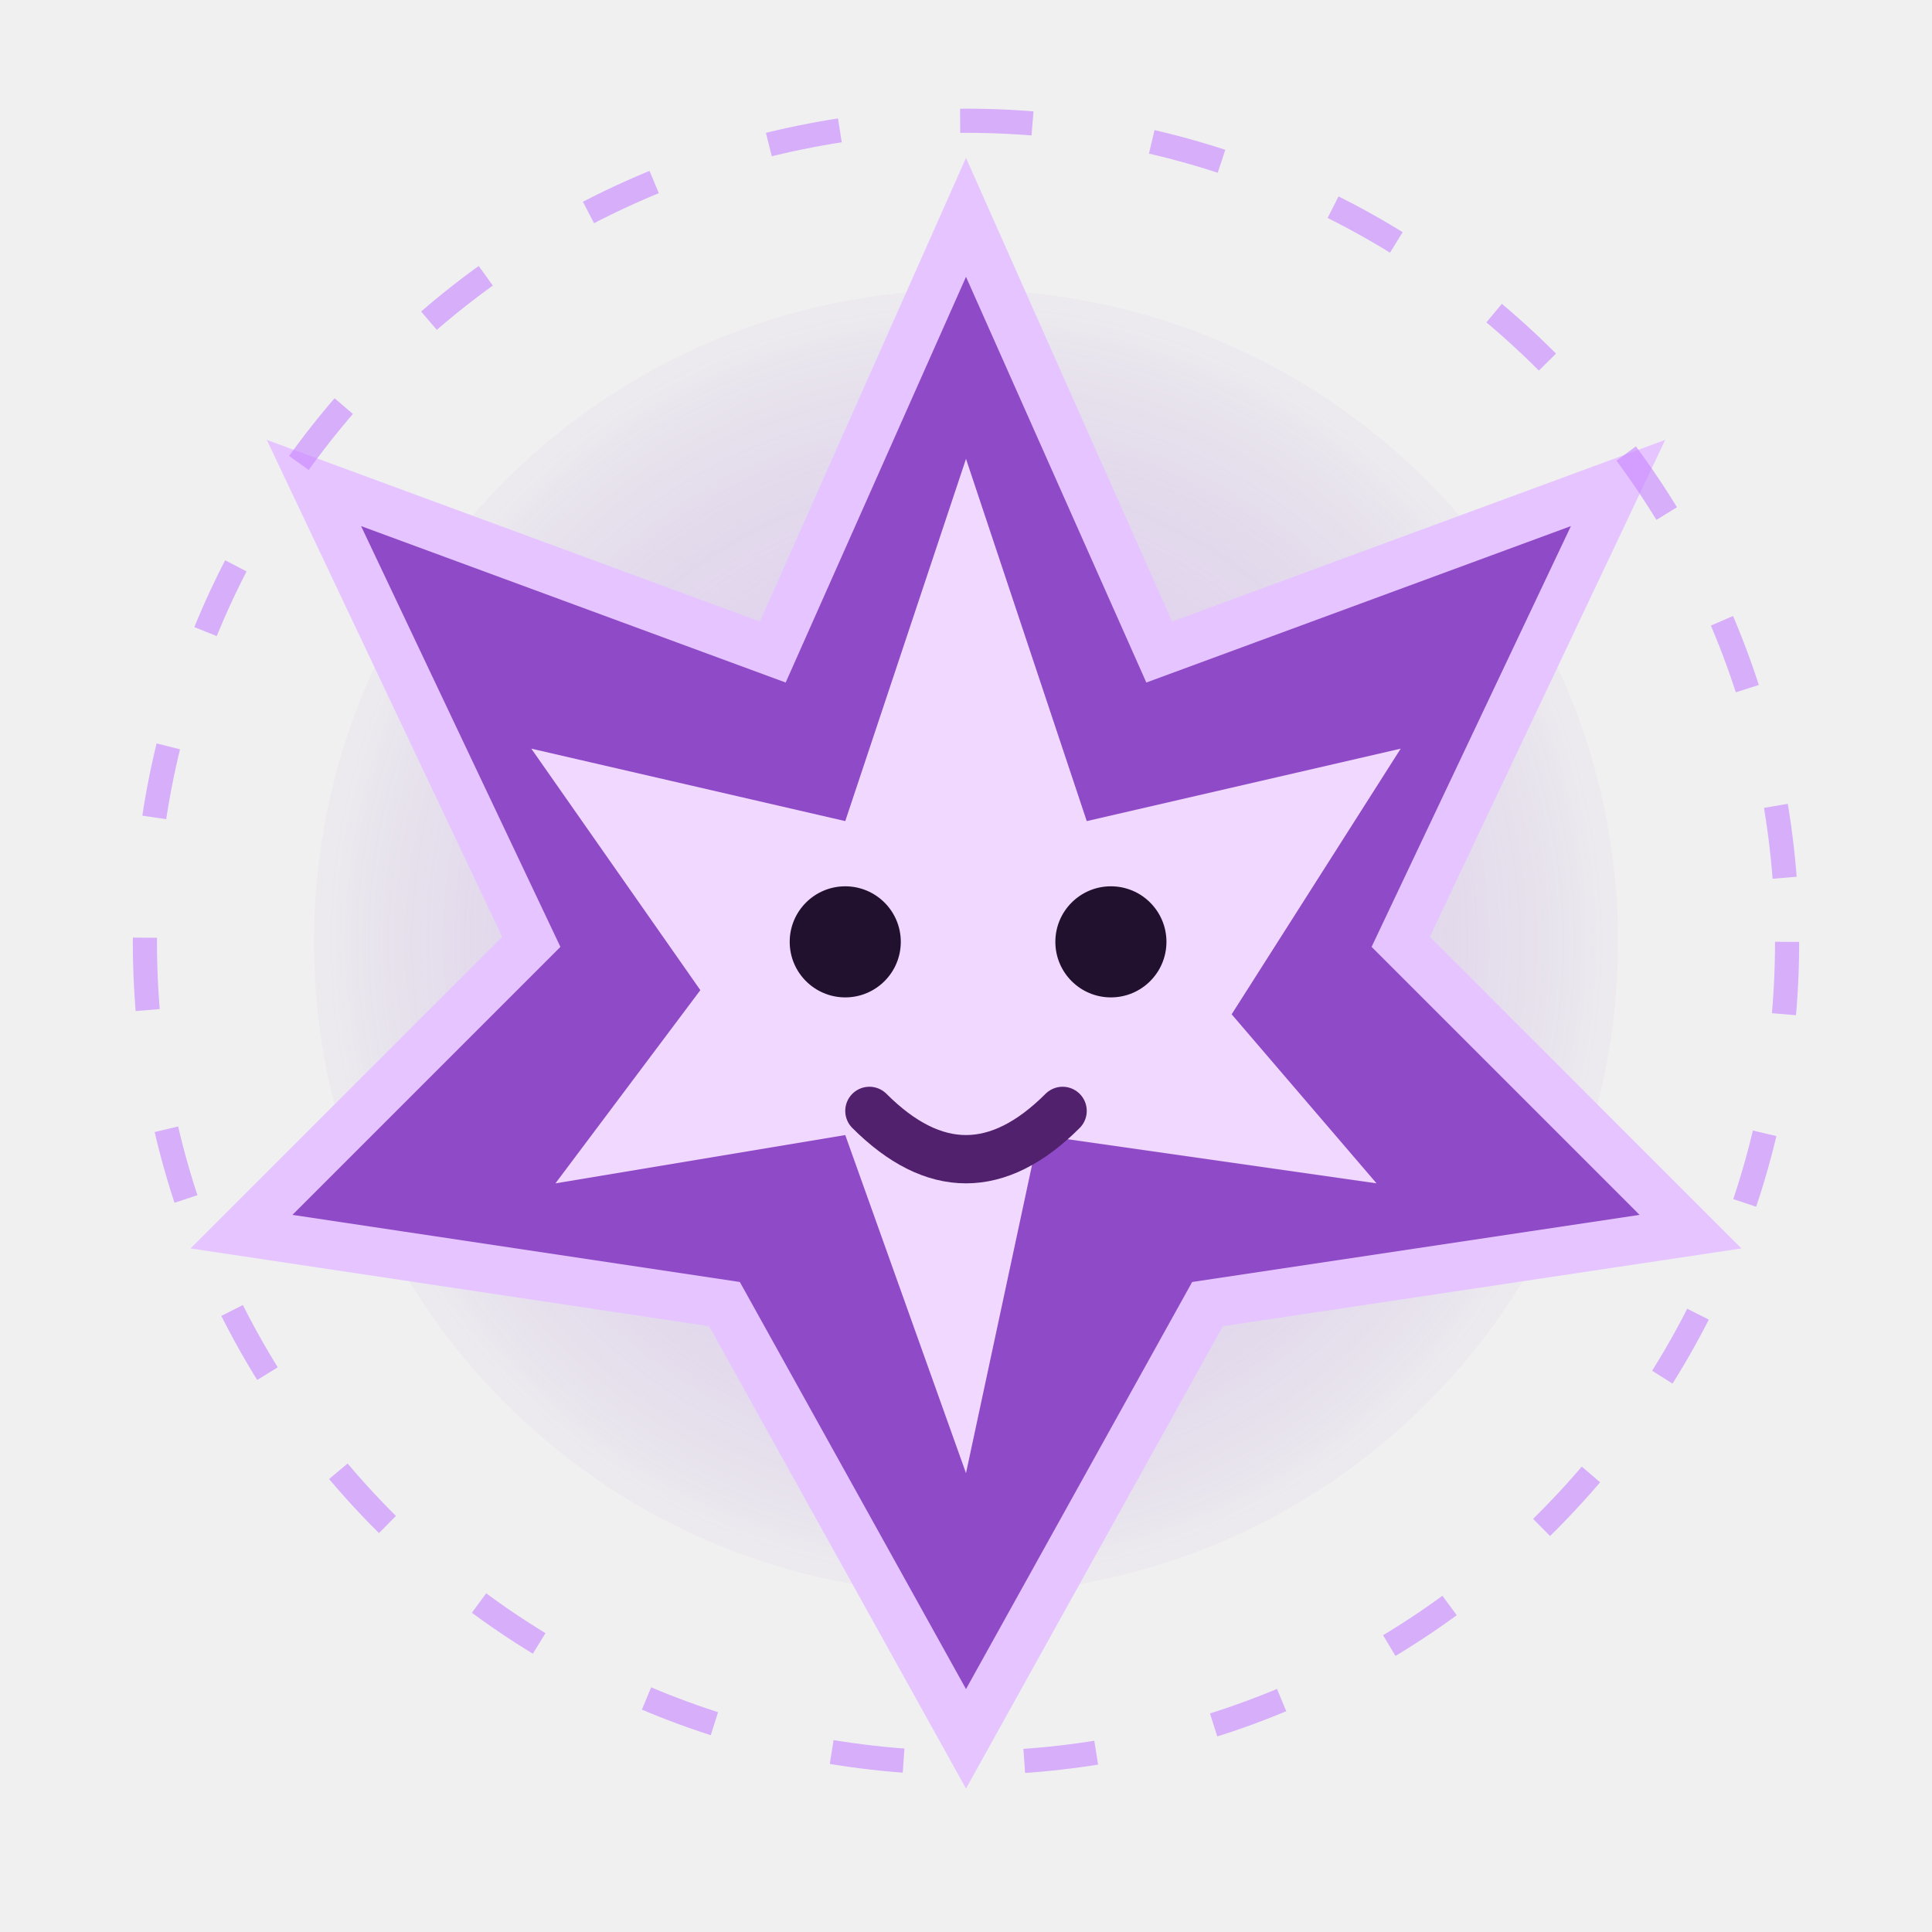
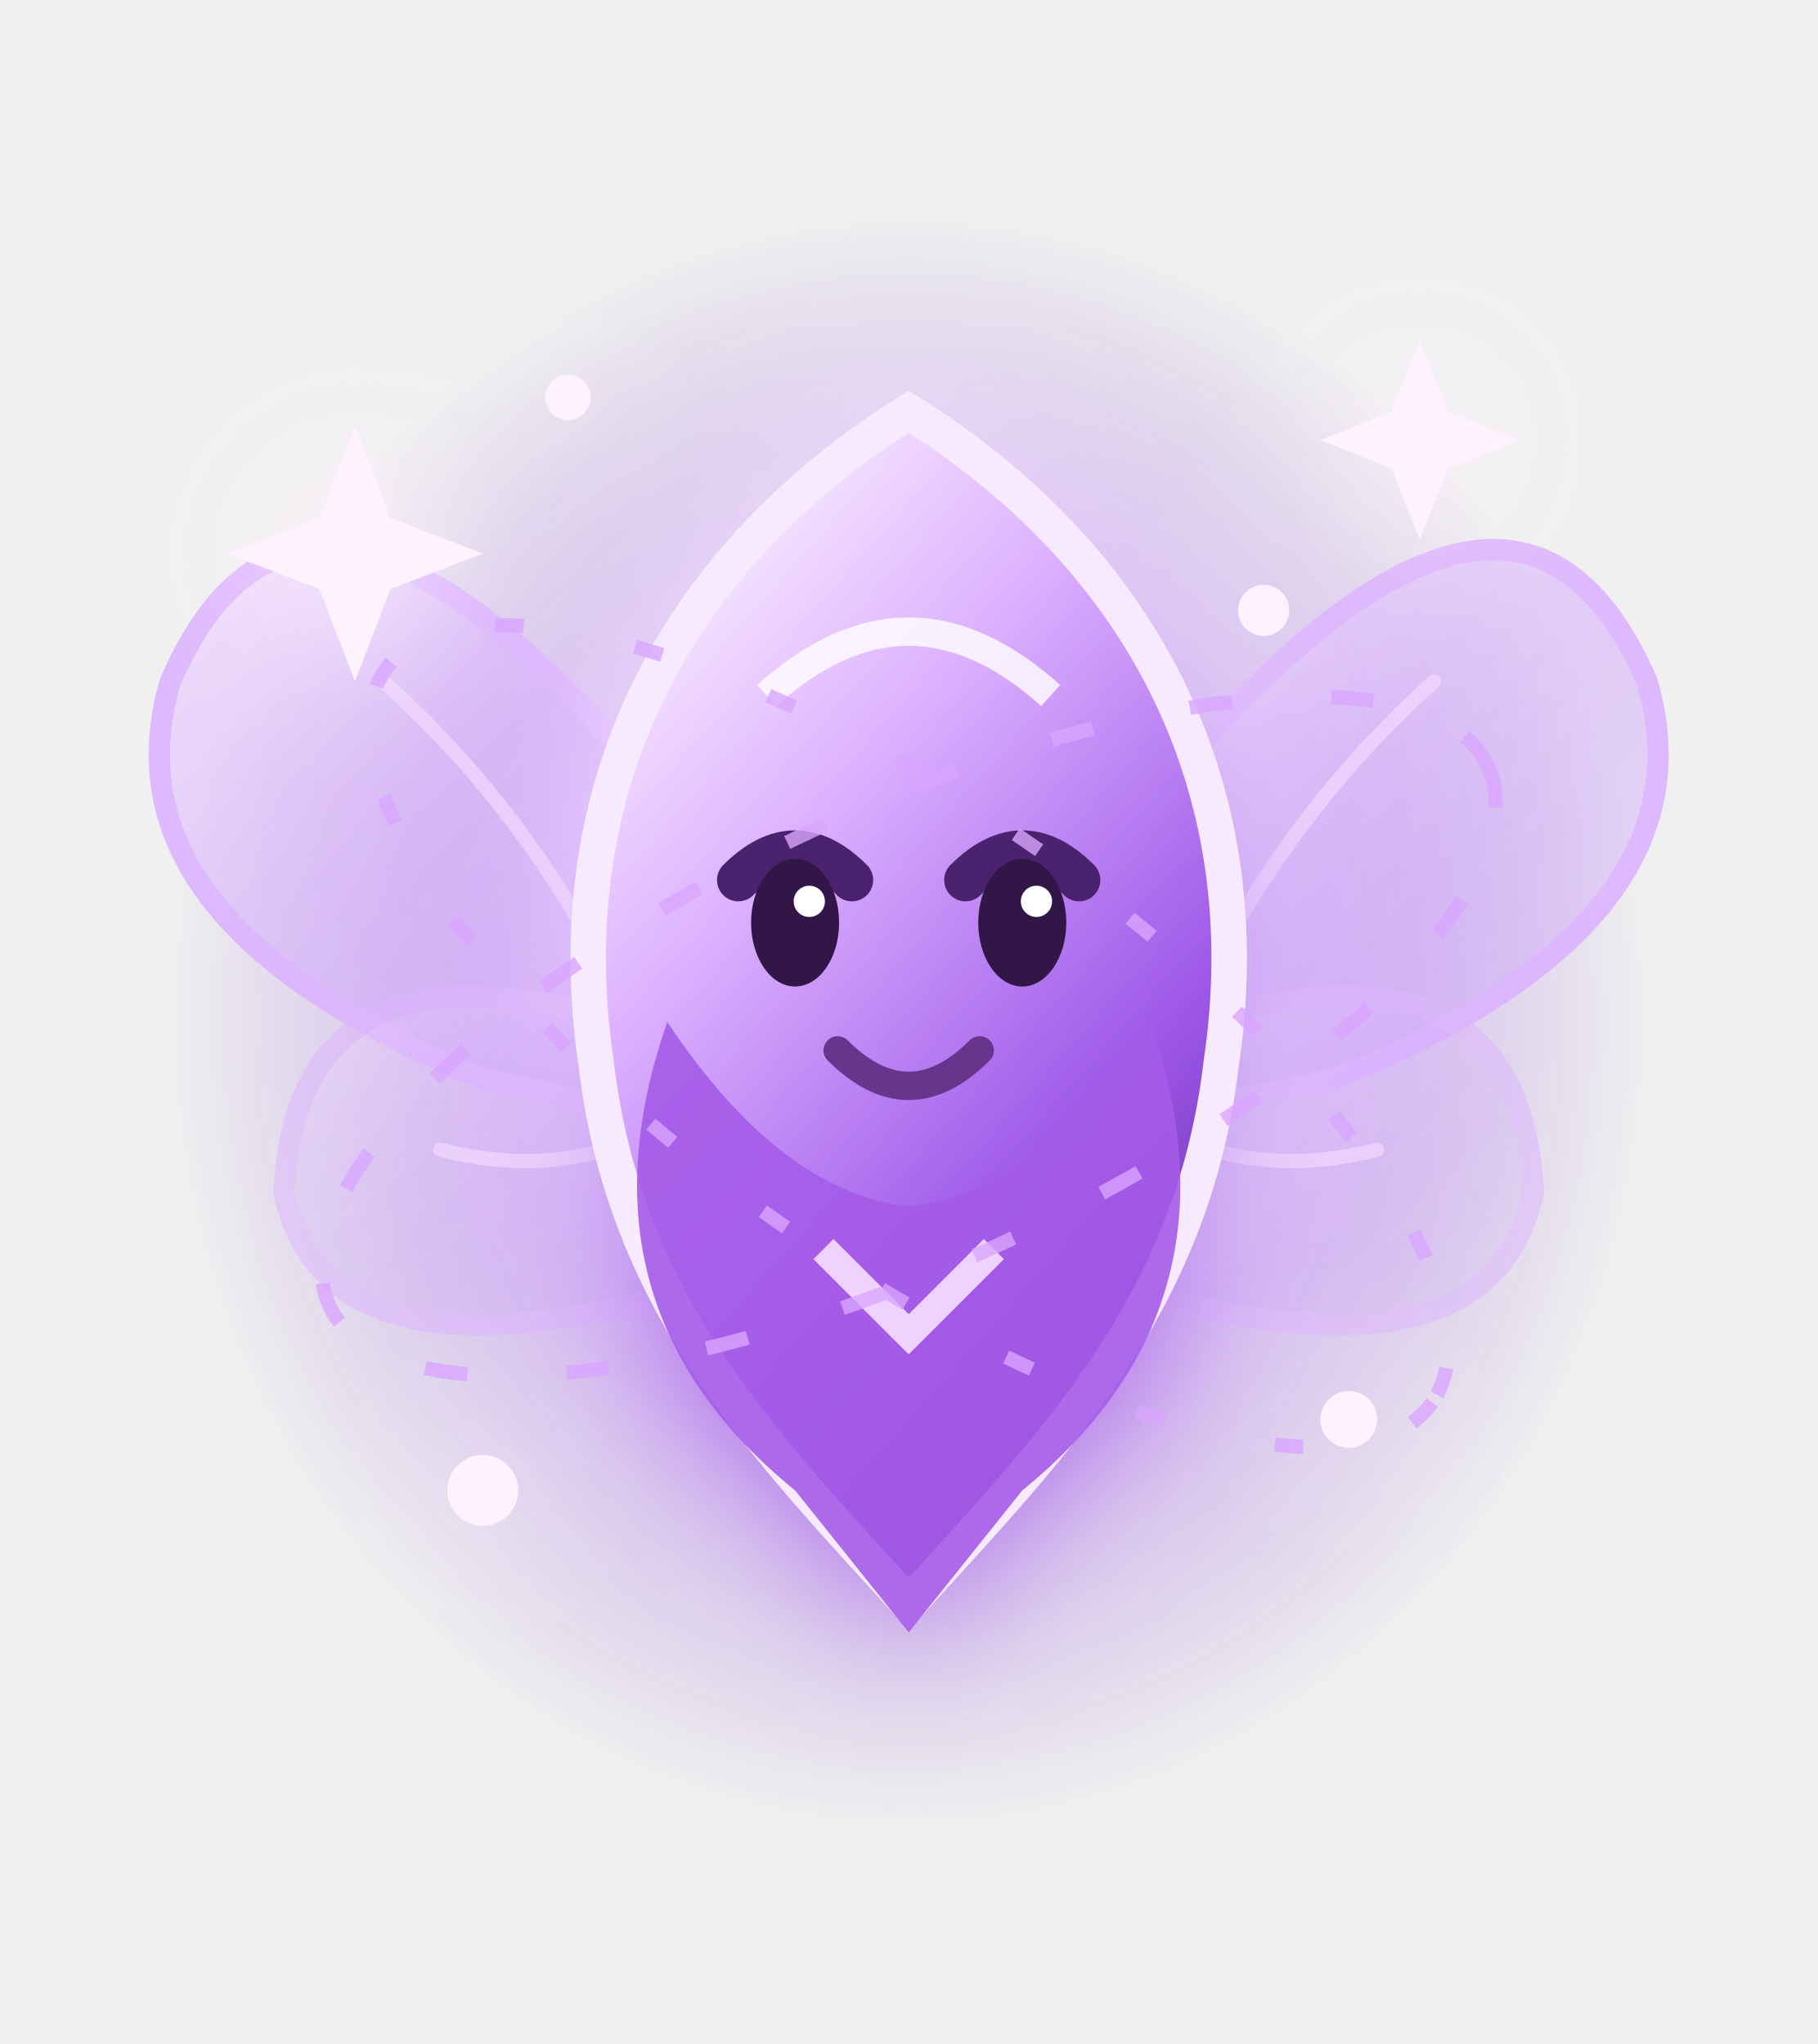
- <svg xmlns="http://www.w3.org/2000/svg" width="80" height="80" viewBox="0 0 80 80">
+ <svg xmlns="http://www.w3.org/2000/svg" width="128" height="144" viewBox="0 0 128 144">
  <defs>
-     <radialGradient id="orb">
-       <stop stop-color="#fff4ff" />
-       <stop offset=".32" stop-color="#d9a4ff" />
-       <stop offset="1" stop-color="#7334bd" stop-opacity=".08" />
+     <radialGradient id="aura">
+       <stop stop-color="#f8eaff" stop-opacity=".95" />
+       <stop offset=".42" stop-color="#bd72ff" stop-opacity=".46" />
+       <stop offset="1" stop-color="#7435c9" stop-opacity="0" />
    </radialGradient>
+     <linearGradient id="body" x1=".2" y1="0" x2=".8" y2="1">
+       <stop stop-color="#fff7ff" />
+       <stop offset=".32" stop-color="#dcb0ff" />
+       <stop offset=".7" stop-color="#9c56e8" />
+       <stop offset="1" stop-color="#55238e" />
+     </linearGradient>
+     <linearGradient id="wing" x1="0" y1="0" x2="1" y2="1">
+       <stop stop-color="#f5dfff" stop-opacity=".88" />
+       <stop offset="1" stop-color="#a75cff" stop-opacity=".08" />
+     </linearGradient>
+     <filter id="glow" x="-80%" y="-80%" width="260%" height="260%">
+       <feGaussianBlur stdDeviation="5" result="blur" />
+       <feMerge>
+         <feMergeNode in="blur" />
+         <feMergeNode in="SourceGraphic" />
+       </feMerge>
+     </filter>
  </defs>
-   <circle cx="40" cy="39" r="27" fill="url(#orb)" opacity=".35" />
-   <path d="M40 9 48 27 67 20 58 39 70 51 50 54 40 72 30 54 10 51 22 39 13 20 32 27Z" fill="#8e4ac7" stroke="#e5c4ff" stroke-width="2" />
-   <path d="M40 19 45 34 58 31 51 42 57 49 43 47 40 61 35 47 23 49 29 41 22 31 35 34Z" fill="#f1d8ff" />
-   <circle cx="35" cy="39" r="2.3" fill="#21102e" />
-   <circle cx="46" cy="39" r="2.3" fill="#21102e" />
-   <path d="M36 46Q40 50 44 46" fill="none" stroke="#51216e" stroke-width="2" stroke-linecap="round" />
-   <circle cx="40" cy="39" r="34" fill="none" stroke="#c98bff" stroke-width="1" stroke-dasharray="3 5" opacity=".65" />
+   <ellipse cx="64" cy="72" rx="53" ry="57" fill="url(#aura)" />
+   <g opacity=".9" stroke="#dcb2ff" stroke-width="1.5" fill="url(#wing)">
+     <path d="M49 59Q22 25 12 48Q7 65 34 76L48 79Z" />
+     <path d="M79 59Q106 25 116 48Q121 65 94 76L80 79Z" />
+     <path d="M47 73Q21 64 20 84Q23 98 48 91Z" opacity=".55" />
+     <path d="M81 73Q107 64 108 84Q105 98 80 91Z" opacity=".55" />
+   </g>
+   <g fill="none" stroke="#f2d9ff" stroke-linecap="round" opacity=".7">
+     <path d="M27 48Q37 57 43 69" />
+     <path d="M101 48Q91 57 85 69" />
+     <path d="M31 81Q39 83 45 80" />
+     <path d="M97 81Q89 83 83 80" />
+   </g>
+   <g filter="url(#glow)">
+     <path d="M64 29C48 39 39 55 42 75C44 92 54 102 64 113C74 102 84 92 86 75C89 55 80 39 64 29Z" fill="url(#body)" stroke="#f7eaff" stroke-width="2.5" />
+     <path d="M47 72Q40 92 56 105L64 115 72 105Q88 92 81 72Q73 84 64 85Q55 84 47 72Z" fill="#a45be8" opacity=".9" />
+     <path d="M54 49Q64 40 74 49" fill="none" stroke="#fff" stroke-width="2" opacity=".8" />
+     <path d="M52 62Q56 58 60 62M68 62Q72 58 76 62" fill="none" stroke="#4b246d" stroke-width="3" stroke-linecap="round" />
+     <ellipse cx="56" cy="65" rx="3.1" ry="4.5" fill="#301747" />
+     <ellipse cx="72" cy="65" rx="3.1" ry="4.5" fill="#301747" />
+     <circle cx="57" cy="63.5" r="1.1" fill="#fff" />
+     <circle cx="73" cy="63.5" r="1.1" fill="#fff" />
+     <path d="M59 74Q64 79 69 74" fill="none" stroke="#68358c" stroke-width="2" stroke-linecap="round" />
+     <path d="M58 88L64 94 70 88" fill="none" stroke="#f7dfff" stroke-width="2" opacity=".9" />
+   </g>
+   <g fill="#fff2ff" filter="url(#glow)">
+     <path d="M25 30l2.5 6.5L34 39l-6.5 2.5L25 48l-2.5-6.5L16 39l6.5-2.5Z" />
+     <path d="M100 24l2 5 5 2-5 2-2 5-2-5-5-2 5-2Z" />
+     <circle cx="34" cy="105" r="2.5" />
+     <circle cx="95" cy="100" r="2" />
+     <circle cx="89" cy="43" r="1.8" />
+     <circle cx="40" cy="28" r="1.6" />
+   </g>
+   <g fill="none" stroke="#d9a5ff" opacity=".8">
+     <ellipse cx="64" cy="73" rx="45" ry="16" transform="rotate(-25 64 73)" stroke-dasharray="3 7" />
+     <ellipse cx="64" cy="73" rx="45" ry="16" transform="rotate(35 64 73)" stroke-dasharray="2 8" />
+   </g>
</svg>
